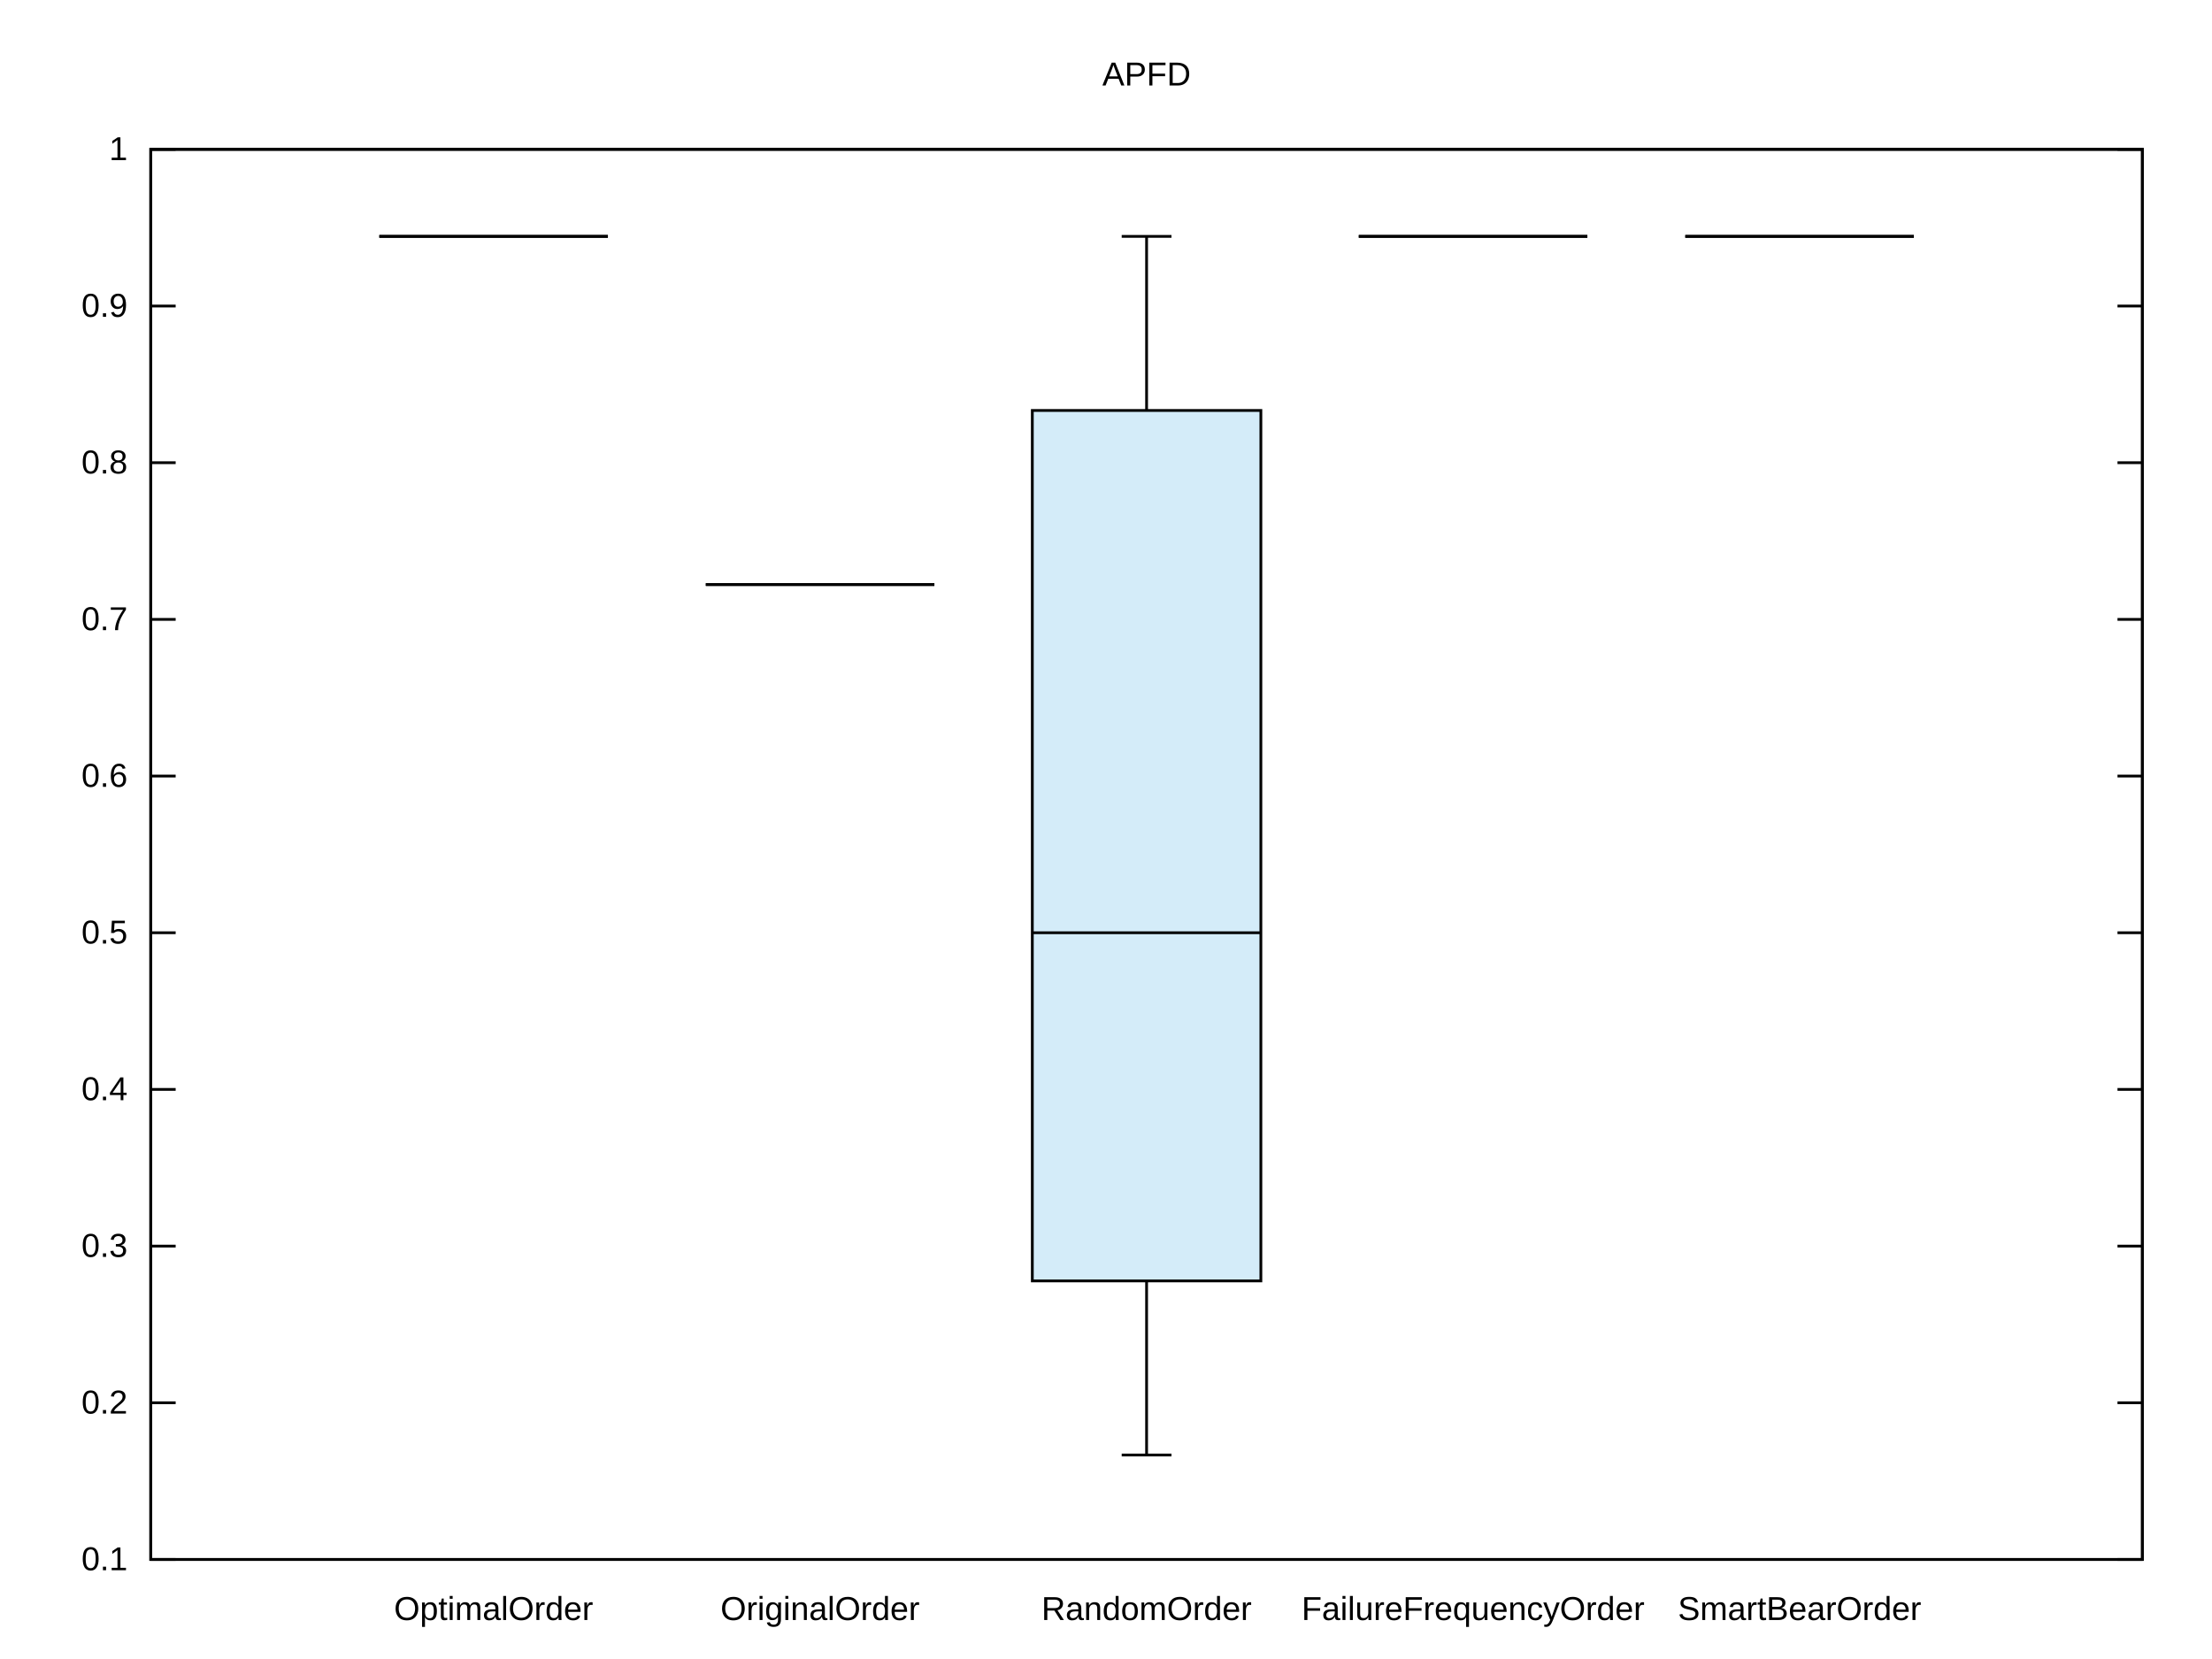
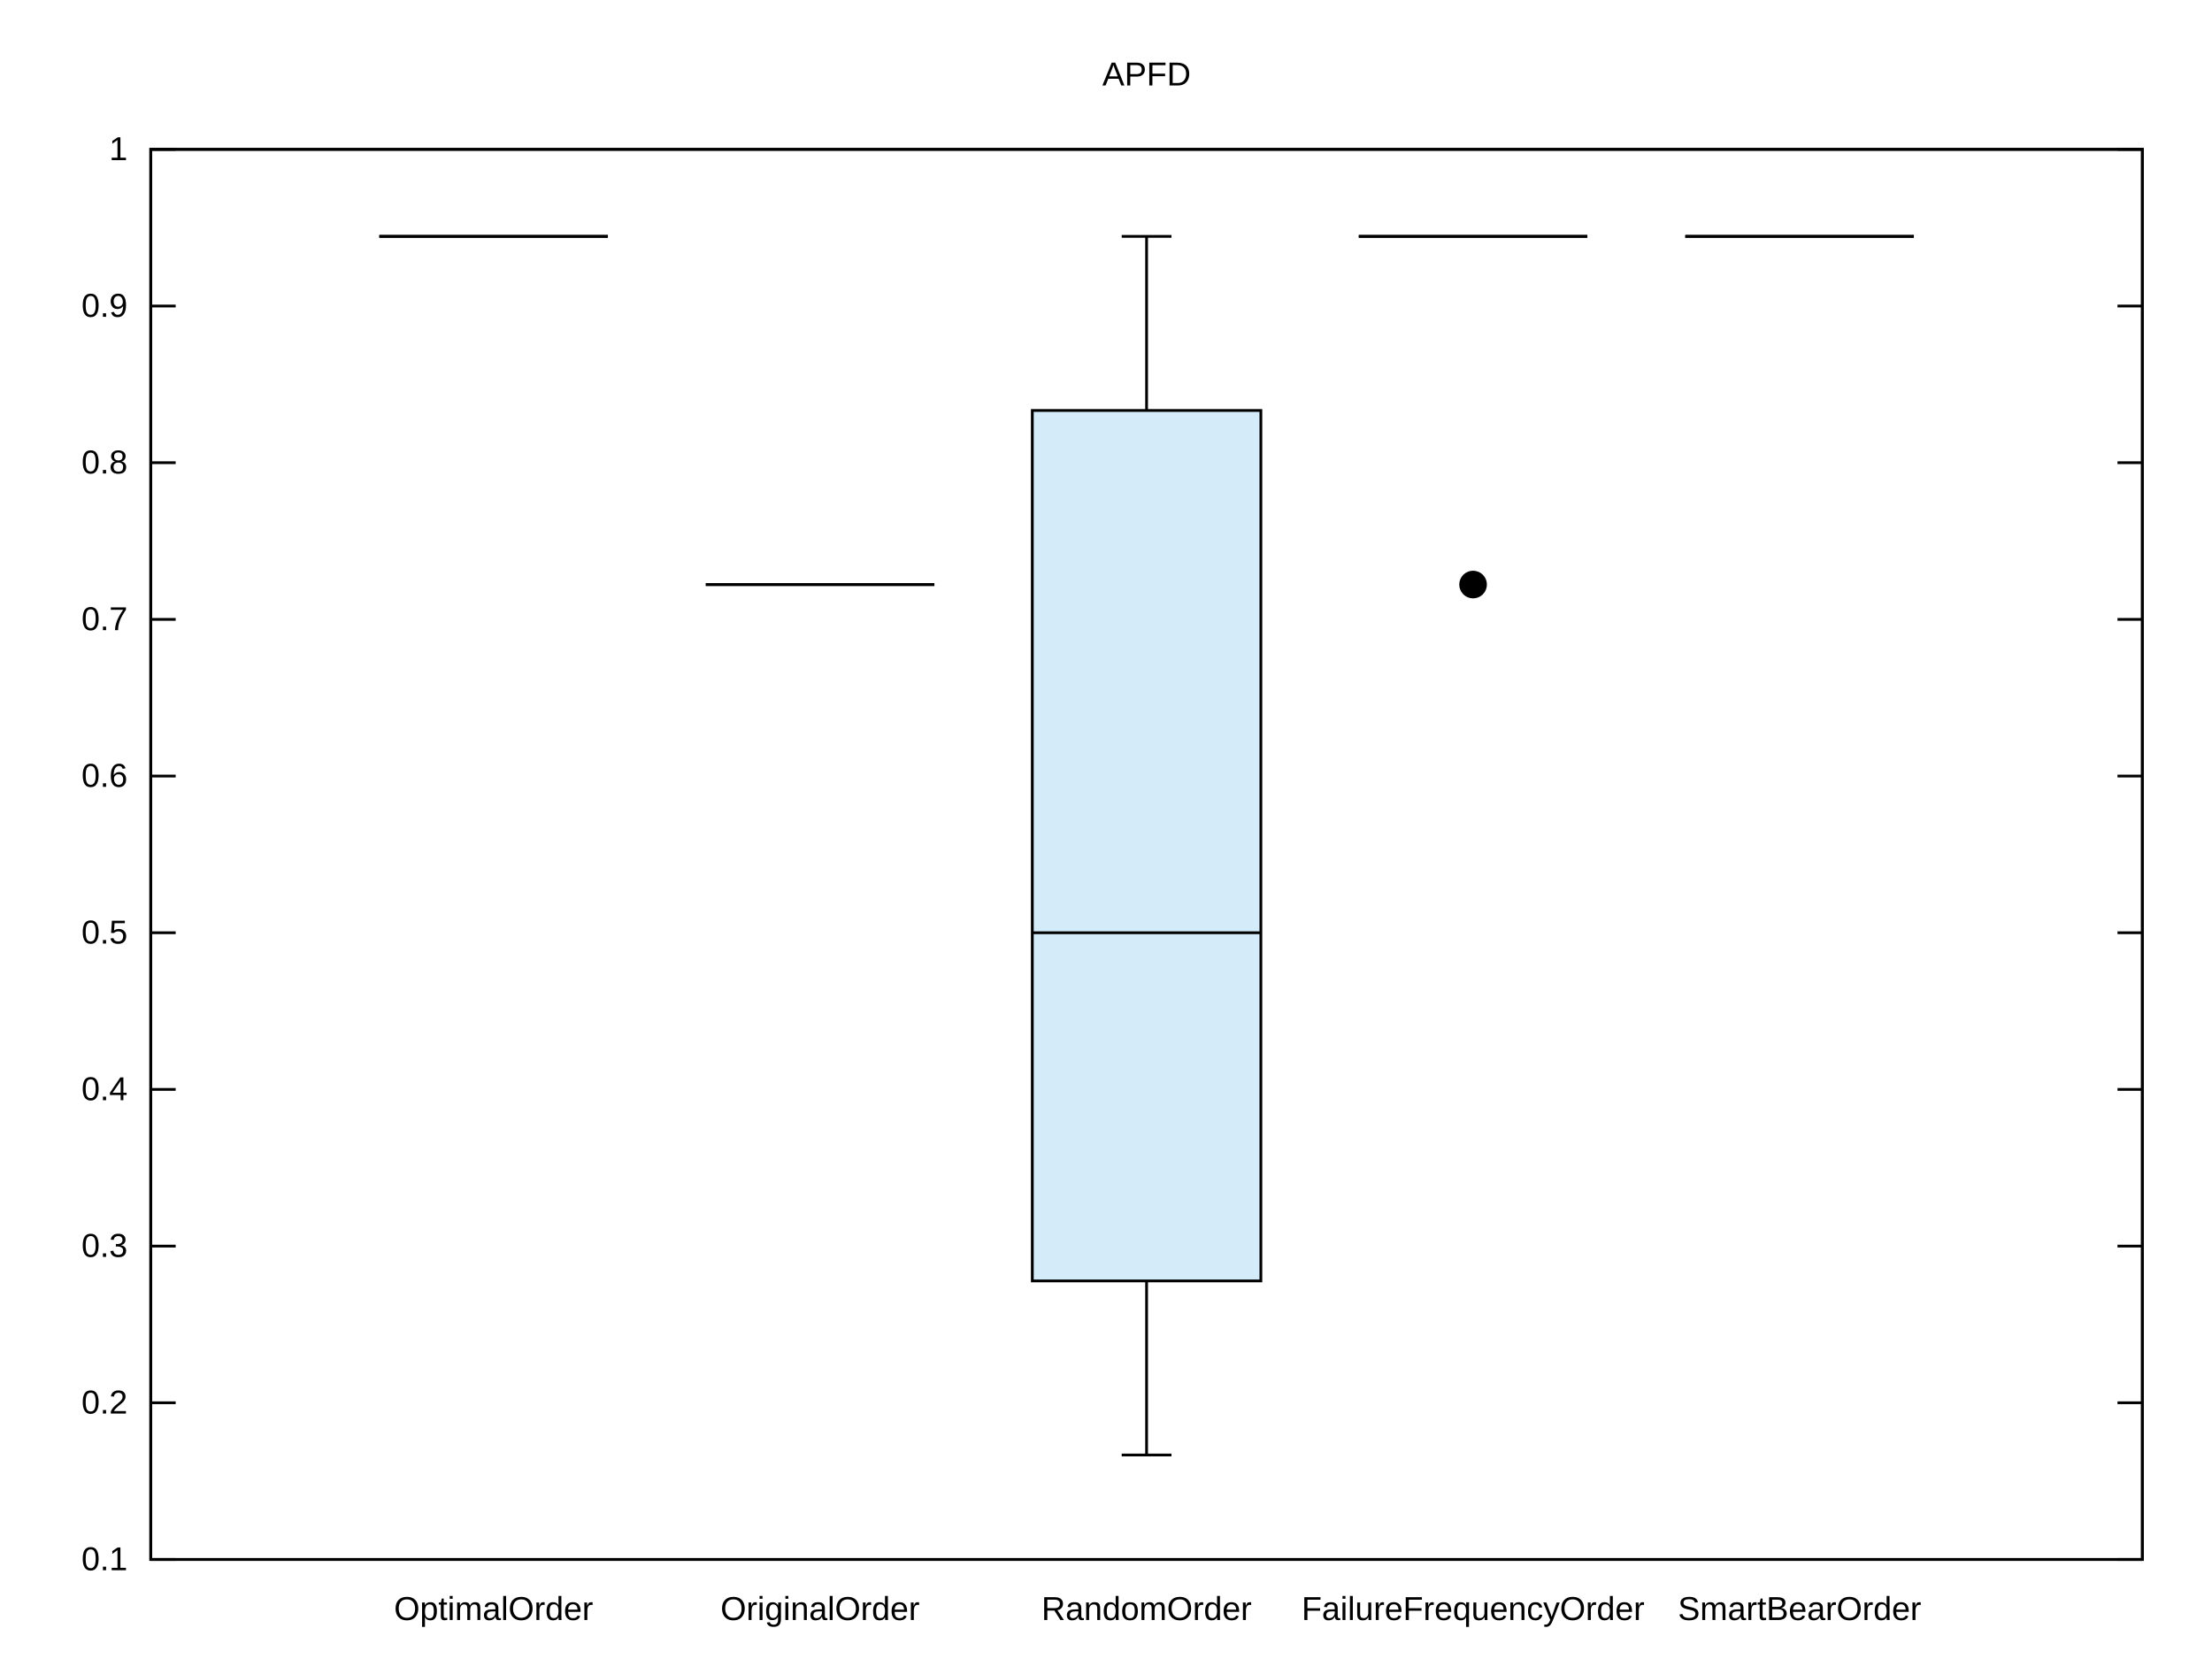
<svg xmlns="http://www.w3.org/2000/svg" xmlns:xlink="http://www.w3.org/1999/xlink" width="800" height="600" viewBox="0 0 800 600">
  <g id="gnuplot_canvas">
    <rect x="0" y="0" width="800" height="600" fill="none" />
    <defs>
      <circle id="gpDot" r="0.5" stroke-width="0.5" stroke="currentColor" />
      <path id="gpPt0" stroke-width="0.222" stroke="currentColor" d="M-1,0 h2 M0,-1 v2" />
      <path id="gpPt1" stroke-width="0.222" stroke="currentColor" d="M-1,-1 L1,1 M1,-1 L-1,1" />
      <path id="gpPt2" stroke-width="0.222" stroke="currentColor" d="M-1,0 L1,0 M0,-1 L0,1 M-1,-1 L1,1 M-1,1 L1,-1" />
      <rect id="gpPt3" stroke-width="0.222" stroke="currentColor" x="-1" y="-1" width="2" height="2" />
      <rect id="gpPt4" stroke-width="0.222" stroke="currentColor" fill="currentColor" x="-1" y="-1" width="2" height="2" />
      <circle id="gpPt5" stroke-width="0.222" stroke="currentColor" cx="0" cy="0" r="1" />
      <use xlink:href="#gpPt5" id="gpPt6" fill="currentColor" stroke="none" />
      <path id="gpPt7" stroke-width="0.222" stroke="currentColor" d="M0,-1.33 L-1.33,0.67 L1.33,0.67 z" />
      <use xlink:href="#gpPt7" id="gpPt8" fill="currentColor" stroke="none" />
      <use xlink:href="#gpPt7" id="gpPt9" stroke="currentColor" transform="rotate(180)" />
      <use xlink:href="#gpPt9" id="gpPt10" fill="currentColor" stroke="none" />
      <use xlink:href="#gpPt3" id="gpPt11" stroke="currentColor" transform="rotate(45)" />
      <use xlink:href="#gpPt11" id="gpPt12" fill="currentColor" stroke="none" />
      <path id="gpPt13" stroke-width="0.222" stroke="currentColor" d="M0,1.330 L1.265,0.411 L0.782,-1.067 L-0.782,-1.076 L-1.265,0.411 z" />
      <use xlink:href="#gpPt13" id="gpPt14" fill="currentColor" stroke="none" />
      <filter id="textbox" filterUnits="objectBoundingBox" x="0" y="0" height="1" width="1">
        <feFlood flood-color="white" flood-opacity="1" result="bgnd" />
        <feComposite in="SourceGraphic" in2="bgnd" operator="atop" />
      </filter>
      <filter id="greybox" filterUnits="objectBoundingBox" x="0" y="0" height="1" width="1">
        <feFlood flood-color="lightgrey" flood-opacity="1" result="grey" />
        <feComposite in="SourceGraphic" in2="grey" operator="atop" />
      </filter>
    </defs>
    <g fill="none" color="white" stroke="currentColor" stroke-width="1.00" stroke-linecap="butt" stroke-linejoin="miter">
</g>
    <g fill="none" color="black" stroke="currentColor" stroke-width="1.00" stroke-linecap="butt" stroke-linejoin="miter">
      <path stroke="black" d="M54.53,564.00 L63.53,564.00 M774.82,564.00 L765.82,564.00  " />
      <g transform="translate(46.14,567.90)" stroke="none" fill="black" font-family="Arial" font-size="12.00" text-anchor="end">
        <text>
          <tspan font-family="Arial"> 0.1</tspan>
        </text>
      </g>
    </g>
    <g fill="none" color="black" stroke="currentColor" stroke-width="1.00" stroke-linecap="butt" stroke-linejoin="miter">
      <path stroke="black" d="M54.53,507.33 L63.53,507.33 M774.82,507.33 L765.82,507.33  " />
      <g transform="translate(46.14,511.23)" stroke="none" fill="black" font-family="Arial" font-size="12.00" text-anchor="end">
        <text>
          <tspan font-family="Arial"> 0.2</tspan>
        </text>
      </g>
    </g>
    <g fill="none" color="black" stroke="currentColor" stroke-width="1.00" stroke-linecap="butt" stroke-linejoin="miter">
      <path stroke="black" d="M54.53,450.67 L63.53,450.67 M774.82,450.67 L765.82,450.67  " />
      <g transform="translate(46.14,454.57)" stroke="none" fill="black" font-family="Arial" font-size="12.00" text-anchor="end">
        <text>
          <tspan font-family="Arial"> 0.3</tspan>
        </text>
      </g>
    </g>
    <g fill="none" color="black" stroke="currentColor" stroke-width="1.00" stroke-linecap="butt" stroke-linejoin="miter">
      <path stroke="black" d="M54.53,394.00 L63.53,394.00 M774.82,394.00 L765.82,394.00  " />
      <g transform="translate(46.14,397.90)" stroke="none" fill="black" font-family="Arial" font-size="12.00" text-anchor="end">
        <text>
          <tspan font-family="Arial"> 0.4</tspan>
        </text>
      </g>
    </g>
    <g fill="none" color="black" stroke="currentColor" stroke-width="1.00" stroke-linecap="butt" stroke-linejoin="miter">
      <path stroke="black" d="M54.53,337.34 L63.53,337.34 M774.82,337.34 L765.82,337.34  " />
      <g transform="translate(46.14,341.24)" stroke="none" fill="black" font-family="Arial" font-size="12.00" text-anchor="end">
        <text>
          <tspan font-family="Arial"> 0.5</tspan>
        </text>
      </g>
    </g>
    <g fill="none" color="black" stroke="currentColor" stroke-width="1.00" stroke-linecap="butt" stroke-linejoin="miter">
      <path stroke="black" d="M54.53,280.67 L63.53,280.67 M774.82,280.67 L765.82,280.67  " />
      <g transform="translate(46.14,284.57)" stroke="none" fill="black" font-family="Arial" font-size="12.00" text-anchor="end">
        <text>
          <tspan font-family="Arial"> 0.6</tspan>
        </text>
      </g>
    </g>
    <g fill="none" color="black" stroke="currentColor" stroke-width="1.00" stroke-linecap="butt" stroke-linejoin="miter">
      <path stroke="black" d="M54.53,224.01 L63.53,224.01 M774.82,224.01 L765.82,224.01  " />
      <g transform="translate(46.14,227.91)" stroke="none" fill="black" font-family="Arial" font-size="12.00" text-anchor="end">
        <text>
          <tspan font-family="Arial"> 0.7</tspan>
        </text>
      </g>
    </g>
    <g fill="none" color="black" stroke="currentColor" stroke-width="1.00" stroke-linecap="butt" stroke-linejoin="miter">
      <path stroke="black" d="M54.53,167.34 L63.53,167.34 M774.82,167.34 L765.82,167.34  " />
      <g transform="translate(46.14,171.24)" stroke="none" fill="black" font-family="Arial" font-size="12.00" text-anchor="end">
        <text>
          <tspan font-family="Arial"> 0.8</tspan>
        </text>
      </g>
    </g>
    <g fill="none" color="black" stroke="currentColor" stroke-width="1.00" stroke-linecap="butt" stroke-linejoin="miter">
      <path stroke="black" d="M54.53,110.68 L63.53,110.68 M774.82,110.68 L765.82,110.68  " />
      <g transform="translate(46.14,114.58)" stroke="none" fill="black" font-family="Arial" font-size="12.00" text-anchor="end">
        <text>
          <tspan font-family="Arial"> 0.9</tspan>
        </text>
      </g>
    </g>
    <g fill="none" color="black" stroke="currentColor" stroke-width="1.00" stroke-linecap="butt" stroke-linejoin="miter">
      <path stroke="black" d="M54.53,54.01 L63.53,54.01 M774.82,54.01 L765.82,54.01  " />
      <g transform="translate(46.14,57.91)" stroke="none" fill="black" font-family="Arial" font-size="12.00" text-anchor="end">
        <text>
          <tspan font-family="Arial"> 1</tspan>
        </text>
      </g>
    </g>
    <g fill="none" color="black" stroke="currentColor" stroke-width="1.00" stroke-linecap="butt" stroke-linejoin="miter">
      <path stroke="black" d="M178.51,564.00  " />
      <g transform="translate(178.51,585.90)" stroke="none" fill="black" font-family="Arial" font-size="12.00" text-anchor="middle">
        <text>
          <tspan font-family="Arial">OptimalOrder</tspan>
        </text>
      </g>
    </g>
    <g fill="none" color="black" stroke="currentColor" stroke-width="1.00" stroke-linecap="butt" stroke-linejoin="miter">
      <path stroke="black" d="M296.59,564.00  " />
      <g transform="translate(296.59,585.90)" stroke="none" fill="black" font-family="Arial" font-size="12.00" text-anchor="middle">
        <text>
          <tspan font-family="Arial">OriginalOrder</tspan>
        </text>
      </g>
    </g>
    <g fill="none" color="black" stroke="currentColor" stroke-width="1.00" stroke-linecap="butt" stroke-linejoin="miter">
      <path stroke="black" d="M414.68,564.00  " />
      <g transform="translate(414.68,585.90)" stroke="none" fill="black" font-family="Arial" font-size="12.00" text-anchor="middle">
        <text>
          <tspan font-family="Arial">RandomOrder</tspan>
        </text>
      </g>
    </g>
    <g fill="none" color="black" stroke="currentColor" stroke-width="1.00" stroke-linecap="butt" stroke-linejoin="miter">
      <path stroke="black" d="M532.76,564.00  " />
      <g transform="translate(532.76,585.90)" stroke="none" fill="black" font-family="Arial" font-size="12.00" text-anchor="middle">
        <text>
          <tspan font-family="Arial">FailureFrequencyOrder</tspan>
        </text>
      </g>
    </g>
    <g fill="none" color="black" stroke="currentColor" stroke-width="1.00" stroke-linecap="butt" stroke-linejoin="miter">
      <path stroke="black" d="M650.84,564.00  " />
      <g transform="translate(650.84,585.90)" stroke="none" fill="black" font-family="Arial" font-size="12.00" text-anchor="middle">
        <text>
          <tspan font-family="Arial">SmartBearOrder</tspan>
        </text>
      </g>
    </g>
    <g fill="none" color="black" stroke="currentColor" stroke-width="1.00" stroke-linecap="butt" stroke-linejoin="miter">
</g>
    <g fill="none" color="black" stroke="currentColor" stroke-width="1.00" stroke-linecap="butt" stroke-linejoin="miter">
      <path stroke="black" d="M54.53,54.01 L54.53,564.00 L774.82,564.00 L774.82,54.01 L54.53,54.01 Z  " />
    </g>
    <g fill="none" color="black" stroke="currentColor" stroke-width="1.00" stroke-linecap="butt" stroke-linejoin="miter">
</g>
    <g id="gnuplot_plot_1">
      <g fill="none" color="black" stroke="currentColor" stroke-width="1.00" stroke-linecap="butt" stroke-linejoin="miter">
</g>
      <g fill="none" color="black" stroke="currentColor" stroke-width="1.00" stroke-linecap="butt" stroke-linejoin="miter">
        <g stroke="none" shape-rendering="crispEdges">
          <polygon fill="rgb(148,   0, 211)" fill-opacity="0.25" points="137.19,85.49 219.85,85.49 219.85,85.49 137.19,85.49 " />
        </g>
        <path stroke="black" d="M137.19,85.49 L219.85,85.49 L137.19,85.49 Z  " />
        <path stroke="black" d="M137.19,85.49 L219.85,85.49 M178.52,85.49 M169.52,85.49 L187.52,85.49 M169.52,85.49 L187.52,85.49  " />
      </g>
    </g>
    <g id="gnuplot_plot_2">
      <g fill="none" color="black" stroke="currentColor" stroke-width="1.00" stroke-linecap="butt" stroke-linejoin="miter">
</g>
      <g fill="none" color="black" stroke="currentColor" stroke-width="1.00" stroke-linecap="butt" stroke-linejoin="miter">
        <g stroke="none" shape-rendering="crispEdges">
          <polygon fill="rgb(  0, 158, 115)" fill-opacity="0.25" points="255.27,211.41 337.93,211.41 337.93,211.41 255.27,211.41 " />
        </g>
        <path stroke="black" d="M255.27,211.41 L337.93,211.41 L255.27,211.41 Z  " />
        <path stroke="black" d="M255.27,211.41 L337.93,211.41 M296.60,211.41 M287.60,211.41 L305.60,211.41 M287.60,211.41 L305.60,211.41  " />
      </g>
    </g>
    <g id="gnuplot_plot_3">
      <g fill="none" color="black" stroke="currentColor" stroke-width="1.00" stroke-linecap="butt" stroke-linejoin="miter">
</g>
      <g fill="none" color="black" stroke="currentColor" stroke-width="1.00" stroke-linecap="butt" stroke-linejoin="miter">
        <g stroke="none" shape-rendering="crispEdges">
          <polygon fill="rgb( 86, 180, 233)" fill-opacity="0.25" points="373.35,463.26 456.01,463.26 456.01,148.45 373.35,148.45 " />
        </g>
        <path stroke="black" d="M373.35,463.26 L456.01,463.26 L456.01,148.45 L373.35,148.45 L373.35,463.26 Z  " />
        <path stroke="black" d="M373.35,337.34 L456.01,337.34 M414.68,526.22 L414.68,463.26 M414.68,148.45 L414.68,85.49 M405.68,85.49 L423.68,85.49   M405.68,526.22 L423.68,526.22  " />
      </g>
    </g>
    <g id="gnuplot_plot_4">
      <g fill="none" color="black" stroke="currentColor" stroke-width="1.00" stroke-linecap="butt" stroke-linejoin="miter">
</g>
      <g fill="none" color="black" stroke="currentColor" stroke-width="1.00" stroke-linecap="butt" stroke-linejoin="miter">
        <g stroke="none" shape-rendering="crispEdges">
          <polygon fill="rgb(230, 159,   0)" fill-opacity="0.25" points="491.43,85.49 574.09,85.49 574.09,85.49 491.43,85.49 " />
        </g>
        <path stroke="black" d="M491.43,85.49 L574.09,85.49 L491.43,85.49 Z  " />
        <path stroke="black" d="M491.43,85.49 L574.09,85.49 M532.76,85.49 M523.76,85.49 L541.76,85.49 M523.76,85.49 L541.76,85.49  " />
+         <use xlink:href="#gpPt6" transform="translate(532.76,211.41) scale(4.50)" color="black" />
      </g>
    </g>
    <g id="gnuplot_plot_5">
      <g fill="none" color="black" stroke="currentColor" stroke-width="1.00" stroke-linecap="butt" stroke-linejoin="miter">
</g>
      <g fill="none" color="black" stroke="currentColor" stroke-width="1.00" stroke-linecap="butt" stroke-linejoin="miter">
        <g stroke="none" shape-rendering="crispEdges">
          <polygon fill="rgb(240, 228,  66)" fill-opacity="0.25" points="609.51,85.49 692.17,85.49 692.17,85.49 609.51,85.49 " />
        </g>
        <path stroke="black" d="M609.51,85.49 L692.17,85.49 L609.51,85.49 Z  " />
        <path stroke="black" d="M609.51,85.49 L692.17,85.49 M650.84,85.49 M641.84,85.49 L659.84,85.49 M641.84,85.49 L659.84,85.49  " />
      </g>
    </g>
    <g fill="none" color="white" stroke="black" stroke-width="2.00" stroke-linecap="butt" stroke-linejoin="miter">
</g>
    <g fill="none" color="black" stroke="currentColor" stroke-width="2.00" stroke-linecap="butt" stroke-linejoin="miter">
</g>
    <g fill="none" color="black" stroke="black" stroke-width="1.00" stroke-linecap="butt" stroke-linejoin="miter">
</g>
    <g fill="none" color="black" stroke="currentColor" stroke-width="1.00" stroke-linecap="butt" stroke-linejoin="miter">
      <path stroke="black" d="M54.53,54.01 L54.53,564.00 L774.82,564.00 L774.82,54.01 L54.53,54.01 Z  " />
    </g>
    <g fill="none" color="black" stroke="currentColor" stroke-width="1.00" stroke-linecap="butt" stroke-linejoin="miter">
      <g transform="translate(414.67,30.91)" stroke="none" fill="black" font-family="Arial" font-size="12.00" text-anchor="middle">
        <text>
          <tspan font-family="Arial">APFD</tspan>
        </text>
      </g>
    </g>
    <g fill="none" color="black" stroke="currentColor" stroke-width="1.00" stroke-linecap="butt" stroke-linejoin="miter">
</g>
  </g>
</svg>
